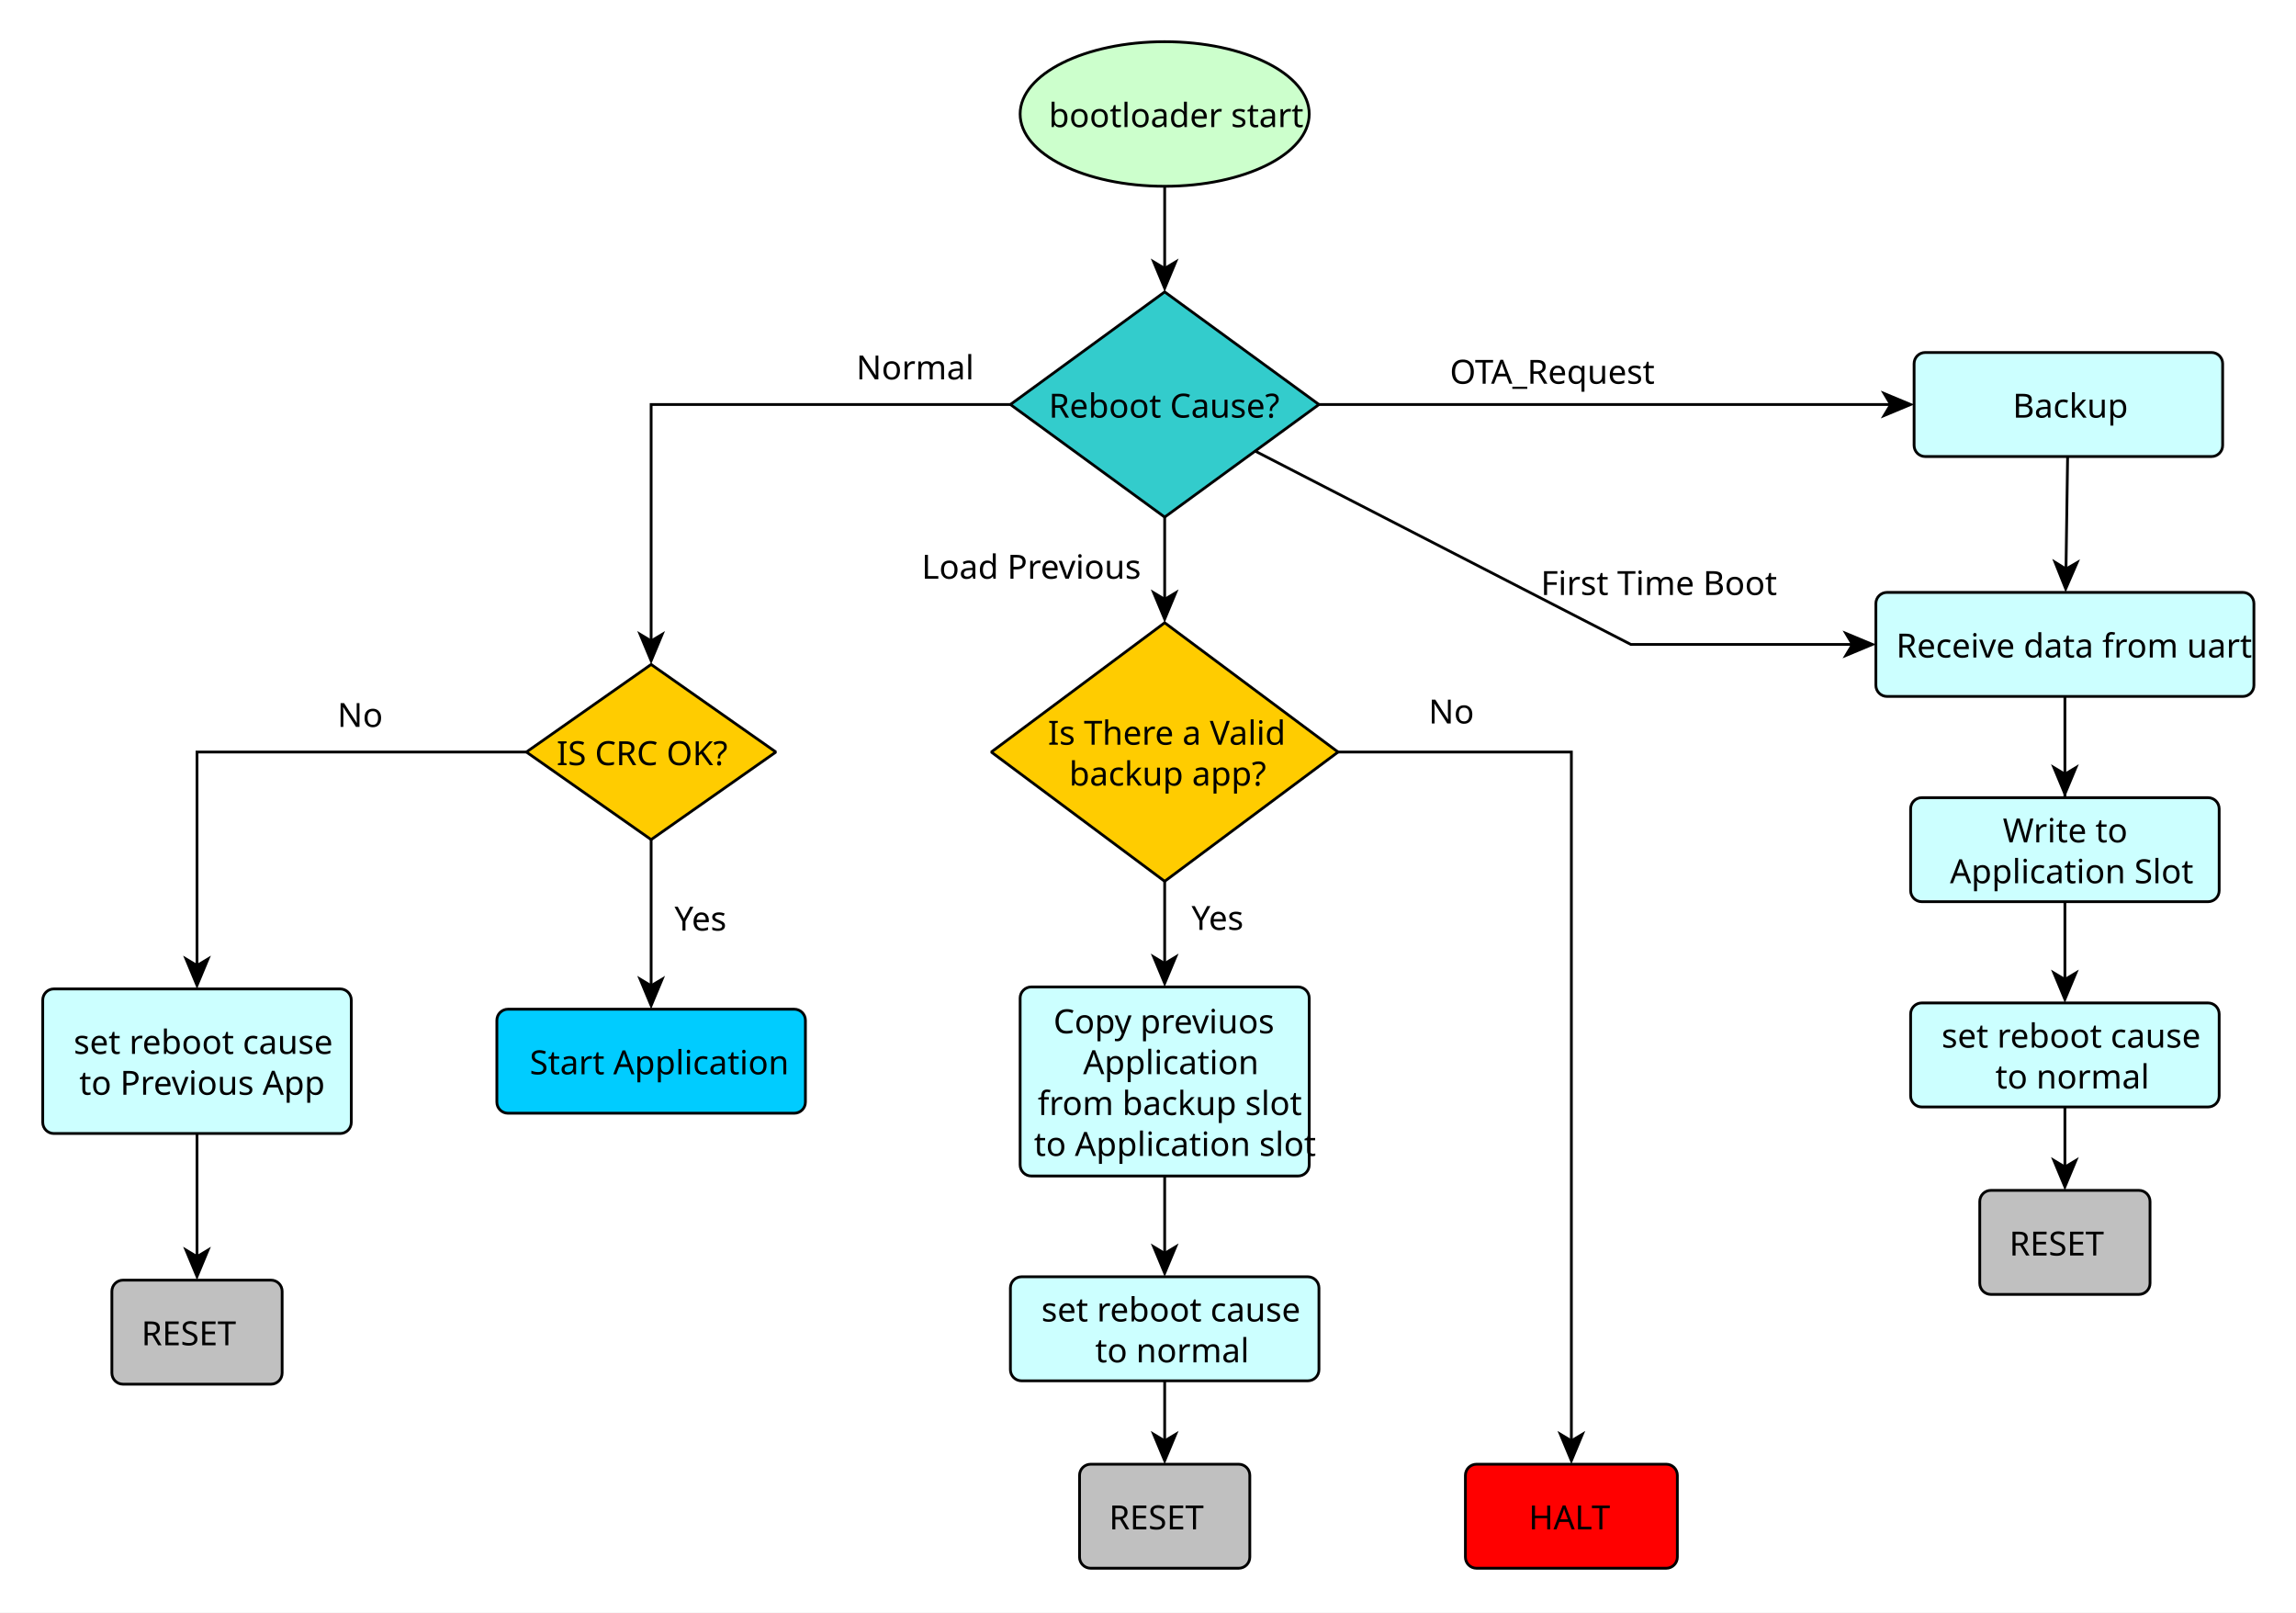
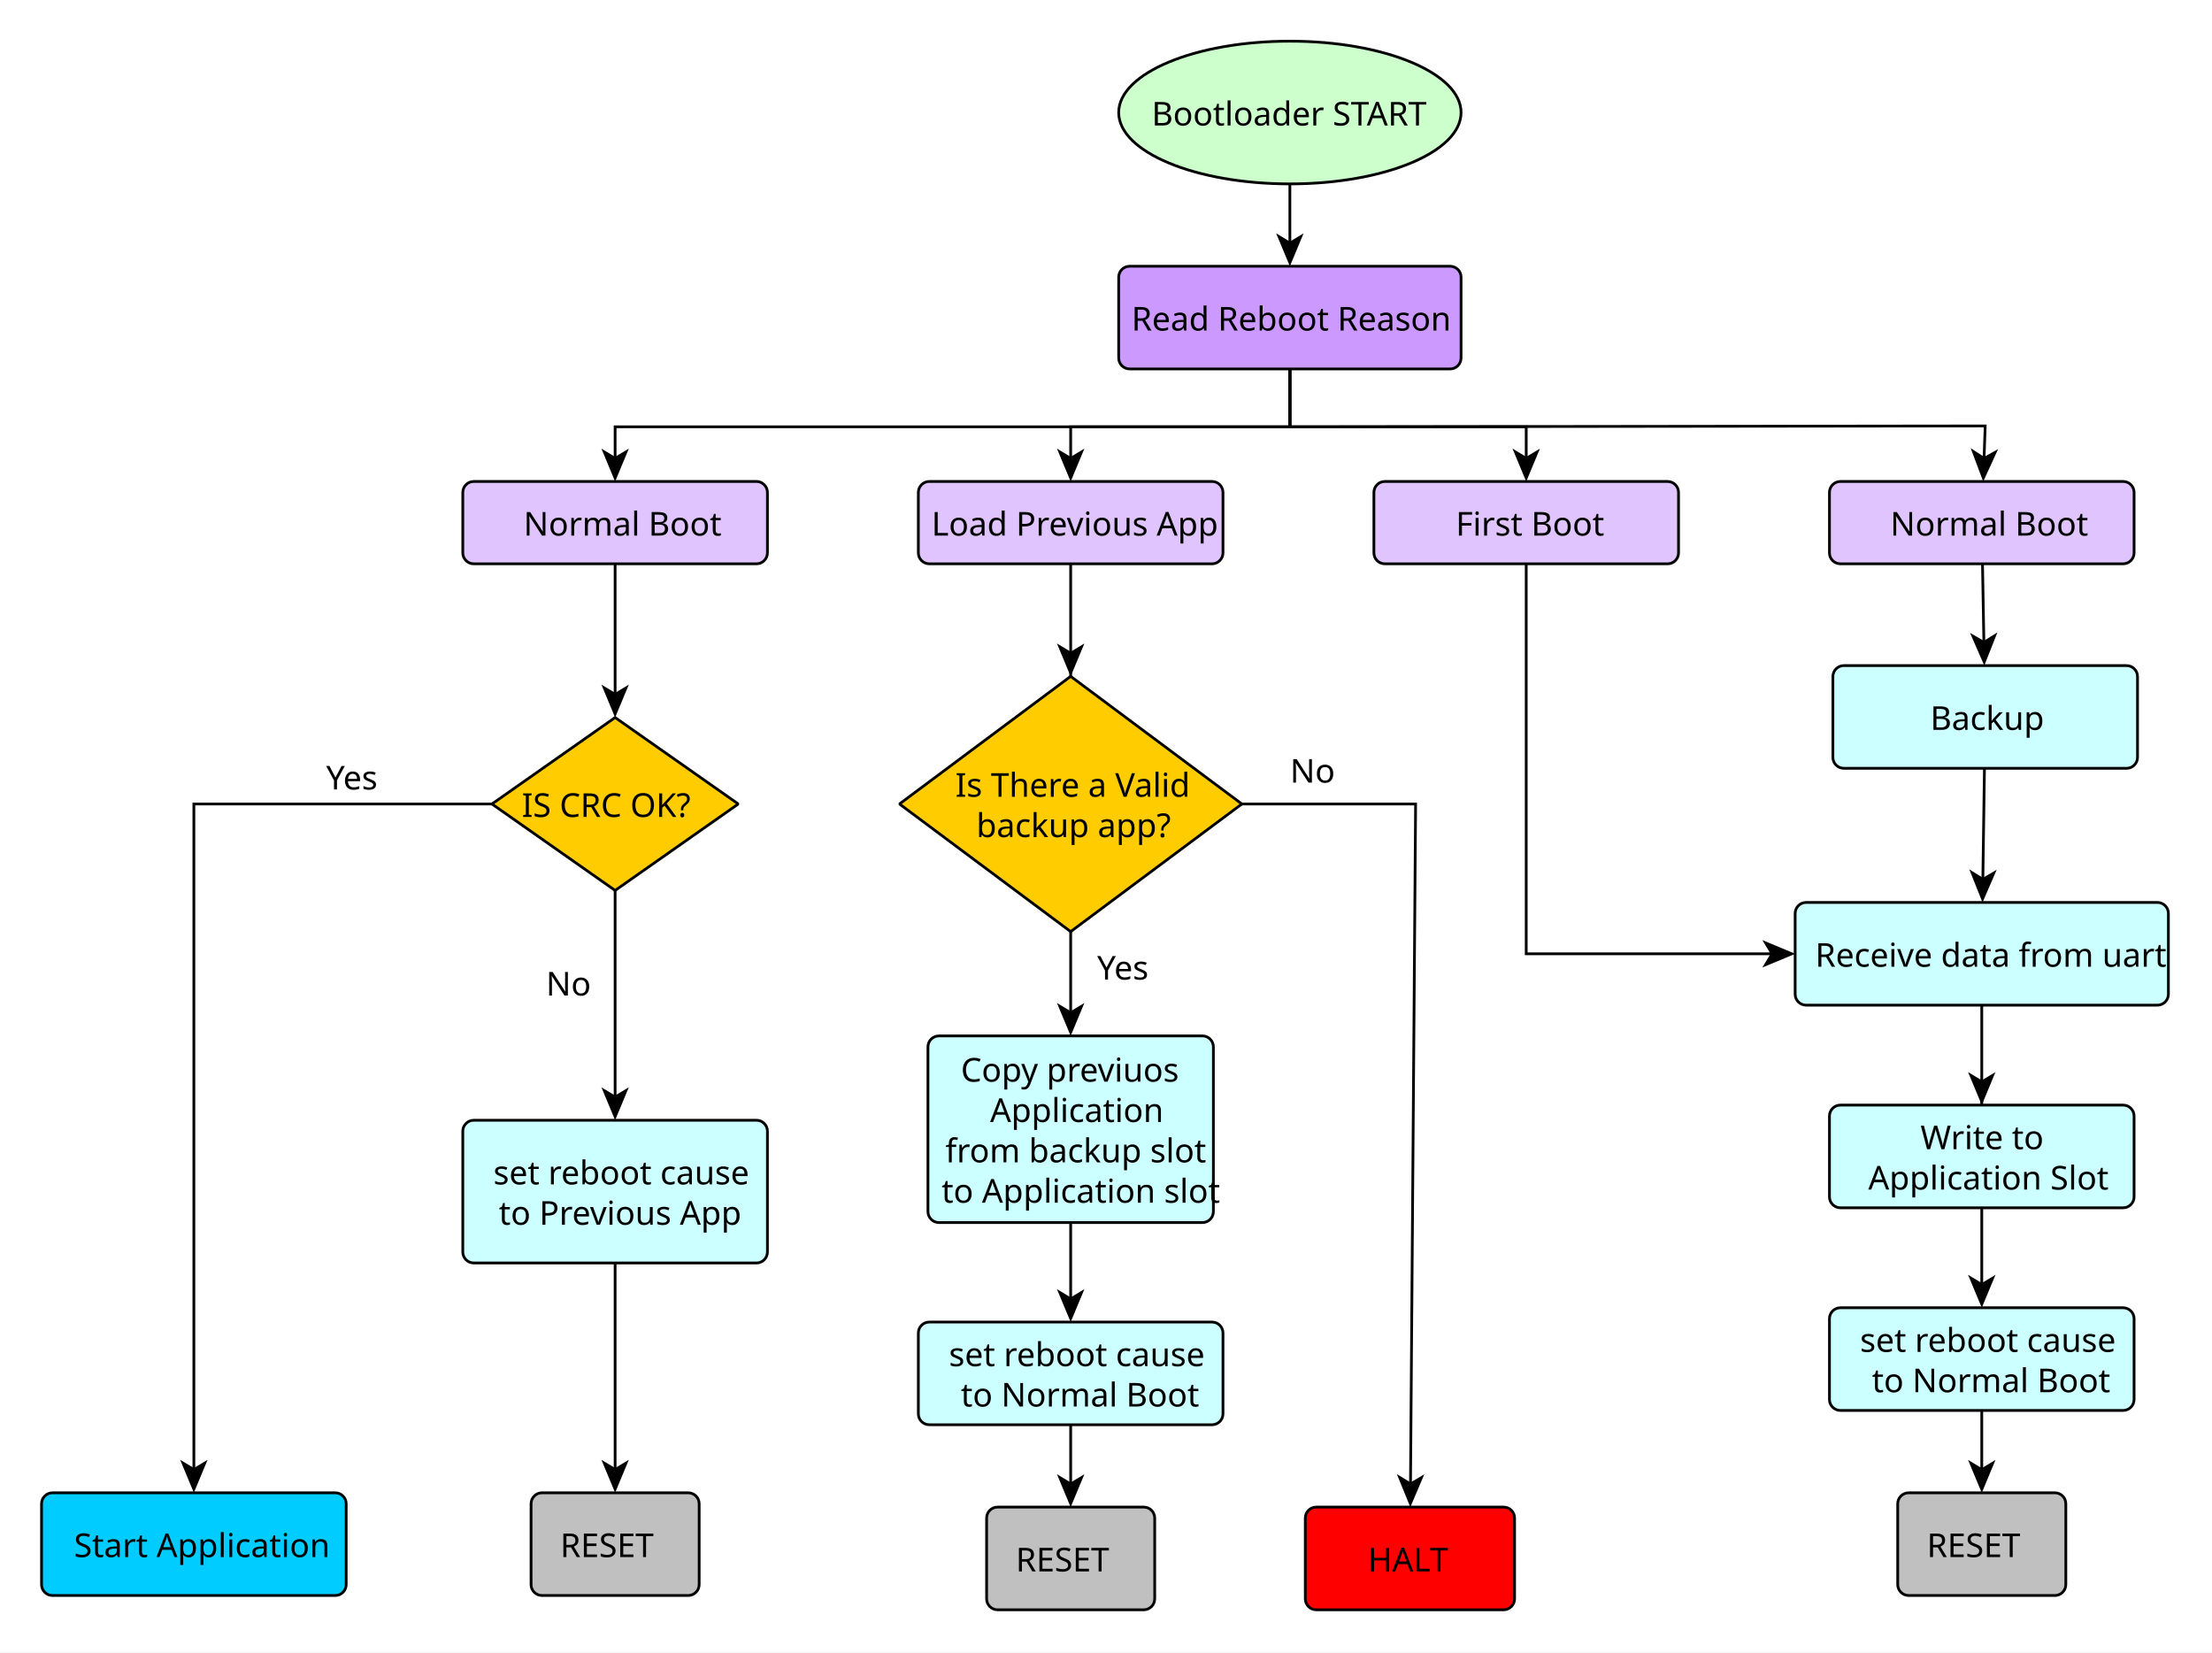
- <svg xmlns="http://www.w3.org/2000/svg" fill-opacity="1" color-rendering="auto" color-interpolation="auto" text-rendering="auto" stroke="black" stroke-linecap="square" width="826" stroke-miterlimit="10" shape-rendering="auto" stroke-opacity="1" fill="black" stroke-dasharray="none" font-weight="normal" stroke-width="1" height="580" font-family="'Dialog'" font-style="normal" stroke-linejoin="miter" font-size="12px" stroke-dashoffset="0" image-rendering="auto">
+ <svg xmlns="http://www.w3.org/2000/svg" fill-opacity="1" color-rendering="auto" color-interpolation="auto" text-rendering="auto" stroke="black" stroke-linecap="square" width="806" stroke-miterlimit="10" shape-rendering="auto" stroke-opacity="1" fill="black" stroke-dasharray="none" font-weight="normal" stroke-width="1" height="602" font-family="'Dialog'" font-style="normal" stroke-linejoin="miter" font-size="12px" stroke-dashoffset="0" image-rendering="auto">
  <defs id="genericDefs" />
  <g>
    <defs id="defs1">
      <clipPath clipPathUnits="userSpaceOnUse" id="clipPath1">
-         <path d="M0 0 L826 0 L826 580 L0 580 L0 0 Z" />
+         <path d="M0 0 L806 0 L806 602 L0 602 L0 0 Z" />
      </clipPath>
      <clipPath clipPathUnits="userSpaceOnUse" id="clipPath2">
-         <path d="M-231 64 L595 64 L595 644 L-231 644 L-231 64 Z" />
+         <path d="M-209 -13 L597 -13 L597 589 L-209 589 L-209 -13 Z" />
      </clipPath>
    </defs>
-     <g fill="white" text-rendering="geometricPrecision" shape-rendering="geometricPrecision" transform="translate(231,-64)" stroke="white">
-       <rect x="-231" width="826" height="580" y="64" clip-path="url(#clipPath2)" stroke="none" />
-     </g>
-     <g fill="rgb(204,255,204)" text-rendering="geometricPrecision" shape-rendering="geometricPrecision" transform="matrix(1,0,0,1,231,-64)" stroke="rgb(204,255,204)">
-       <ellipse rx="52" ry="26" clip-path="url(#clipPath2)" cx="188" cy="105" stroke="none" />
-     </g>
-     <g text-rendering="geometricPrecision" stroke-miterlimit="1.45" shape-rendering="geometricPrecision" transform="matrix(1,0,0,1,231,-64)" stroke-linecap="butt">
-       <ellipse rx="52" fill="none" ry="26" clip-path="url(#clipPath2)" cx="188" cy="105" />
-       <text x="146.308" xml:space="preserve" y="109.714" clip-path="url(#clipPath2)" font-family="sans-serif" stroke="none">bootloader start</text>
-     </g>
-     <g fill="rgb(51,204,204)" text-rendering="geometricPrecision" shape-rendering="geometricPrecision" transform="matrix(1,0,0,1,231,-64)" stroke="rgb(51,204,204)">
-       <path d="M132.5 209.5 L188 169 L243.5 209.5 L188 250 Z" fill-rule="evenodd" clip-path="url(#clipPath2)" stroke="none" />
-     </g>
-     <g text-rendering="geometricPrecision" stroke-miterlimit="1.45" shape-rendering="geometricPrecision" transform="matrix(1,0,0,1,231,-64)" stroke-linecap="butt">
-       <path fill="none" d="M132.5 209.5 L188 169 L243.5 209.5 L188 250 Z" fill-rule="evenodd" clip-path="url(#clipPath2)" />
-       <text x="146.305" xml:space="preserve" y="214.214" clip-path="url(#clipPath2)" font-family="sans-serif" stroke="none">Reboot Cause?</text>
-     </g>
-     <g fill="rgb(255,204,0)" text-rendering="geometricPrecision" shape-rendering="geometricPrecision" transform="matrix(1,0,0,1,231,-64)" stroke="rgb(255,204,0)">
-       <path d="M-41.625 334.5 L3.25 303 L48.125 334.5 L3.25 366 Z" fill-rule="evenodd" clip-path="url(#clipPath2)" stroke="none" />
-     </g>
-     <g text-rendering="geometricPrecision" stroke-miterlimit="1.45" shape-rendering="geometricPrecision" transform="matrix(1,0,0,1,231,-64)" stroke-linecap="butt">
-       <path fill="none" d="M-41.625 334.5 L3.25 303 L48.125 334.5 L3.25 366 Z" fill-rule="evenodd" clip-path="url(#clipPath2)" />
-       <text x="-30.758" xml:space="preserve" y="339.214" clip-path="url(#clipPath2)" font-family="sans-serif" stroke="none">IS CRC OK?</text>
-     </g>
-     <g fill="rgb(204,255,255)" text-rendering="geometricPrecision" shape-rendering="geometricPrecision" transform="matrix(1,0,0,1,231,-64)" stroke="rgb(204,255,255)">
-       <rect x="136" y="419" clip-path="url(#clipPath2)" width="104" rx="4" ry="4" height="68" stroke="none" />
-     </g>
-     <g text-rendering="geometricPrecision" stroke-miterlimit="1.45" shape-rendering="geometricPrecision" transform="matrix(1,0,0,1,231,-64)" stroke-linecap="butt">
-       <rect x="136" y="419" clip-path="url(#clipPath2)" fill="none" width="104" rx="4" ry="4" height="68" />
-       <text x="147.981" xml:space="preserve" y="435.662" clip-path="url(#clipPath2)" font-family="sans-serif" stroke="none">Copy previuos </text>
-       <text x="158.648" xml:space="preserve" y="450.363" clip-path="url(#clipPath2)" font-family="sans-serif" stroke="none">Application</text>
-       <text x="142.315" xml:space="preserve" y="465.065" clip-path="url(#clipPath2)" font-family="sans-serif" stroke="none">from backup slot </text>
-       <text x="140.973" xml:space="preserve" y="479.766" clip-path="url(#clipPath2)" font-family="sans-serif" stroke="none">to Application slot</text>
-     </g>
-     <g fill="rgb(204,255,255)" text-rendering="geometricPrecision" shape-rendering="geometricPrecision" transform="matrix(1,0,0,1,231,-64)" stroke="rgb(204,255,255)">
-       <rect x="132.5" y="523.25" clip-path="url(#clipPath2)" width="111" rx="4" ry="4" height="37.417" stroke="none" />
-     </g>
-     <g text-rendering="geometricPrecision" stroke-miterlimit="1.45" shape-rendering="geometricPrecision" transform="matrix(1,0,0,1,231,-64)" stroke-linecap="butt">
-       <rect x="132.5" y="523.25" clip-path="url(#clipPath2)" fill="none" width="111" rx="4" ry="4" height="37.417" />
-       <text x="143.639" xml:space="preserve" y="539.322" clip-path="url(#clipPath2)" font-family="sans-serif" stroke="none">set reboot cause</text>
-       <text x="162.989" xml:space="preserve" y="554.023" clip-path="url(#clipPath2)" font-family="sans-serif" stroke="none">to normal</text>
-     </g>
-     <g fill="rgb(255,204,0)" text-rendering="geometricPrecision" shape-rendering="geometricPrecision" transform="matrix(1,0,0,1,231,-64)" stroke="rgb(255,204,0)">
-       <path d="M125.625 334.5 L188 288 L250.375 334.5 L188 381 Z" fill-rule="evenodd" clip-path="url(#clipPath2)" stroke="none" />
-     </g>
-     <g text-rendering="geometricPrecision" stroke-miterlimit="1.45" shape-rendering="geometricPrecision" transform="matrix(1,0,0,1,231,-64)" stroke-linecap="butt">
-       <path fill="none" d="M125.625 334.5 L188 288 L250.375 334.5 L188 381 Z" fill-rule="evenodd" clip-path="url(#clipPath2)" />
-       <text x="145.98" xml:space="preserve" y="331.863" clip-path="url(#clipPath2)" font-family="sans-serif" stroke="none">Is There a Valid</text>
-       <text x="153.638" xml:space="preserve" y="346.565" clip-path="url(#clipPath2)" font-family="sans-serif" stroke="none">backup app?</text>
-     </g>
-     <g fill="red" text-rendering="geometricPrecision" shape-rendering="geometricPrecision" transform="matrix(1,0,0,1,231,-64)" stroke="red">
-       <rect x="296.188" y="590.667" clip-path="url(#clipPath2)" width="76.25" rx="4" ry="4" height="37.417" stroke="none" />
-     </g>
-     <g text-rendering="geometricPrecision" stroke-miterlimit="1.45" shape-rendering="geometricPrecision" transform="matrix(1,0,0,1,231,-64)" stroke-linecap="butt">
-       <rect x="296.188" y="590.667" clip-path="url(#clipPath2)" fill="none" width="76.25" rx="4" ry="4" height="37.417" />
-       <text x="318.976" xml:space="preserve" y="614.089" clip-path="url(#clipPath2)" font-family="sans-serif" stroke="none">HALT</text>
-     </g>
-     <g fill="rgb(0,204,255)" text-rendering="geometricPrecision" shape-rendering="geometricPrecision" transform="matrix(1,0,0,1,231,-64)" stroke="rgb(0,204,255)">
-       <rect x="-52.25" y="427" clip-path="url(#clipPath2)" width="111" rx="4" ry="4" height="37.417" stroke="none" />
-     </g>
-     <g text-rendering="geometricPrecision" stroke-miterlimit="1.45" shape-rendering="geometricPrecision" transform="matrix(1,0,0,1,231,-64)" stroke-linecap="butt">
-       <rect x="-52.25" y="427" clip-path="url(#clipPath2)" fill="none" width="111" rx="4" ry="4" height="37.417" />
-       <text x="-40.44" xml:space="preserve" y="450.422" clip-path="url(#clipPath2)" font-family="sans-serif" stroke="none">Start Application</text>
-     </g>
-     <g fill="rgb(204,255,255)" text-rendering="geometricPrecision" shape-rendering="geometricPrecision" transform="matrix(1,0,0,1,231,-64)" stroke="rgb(204,255,255)">
-       <rect x="-215.625" y="419.708" clip-path="url(#clipPath2)" width="111" rx="4" ry="4" height="52" stroke="none" />
-     </g>
-     <g text-rendering="geometricPrecision" stroke-miterlimit="1.45" shape-rendering="geometricPrecision" transform="matrix(1,0,0,1,231,-64)" stroke-linecap="butt">
-       <rect x="-215.625" y="419.708" clip-path="url(#clipPath2)" fill="none" width="111" rx="4" ry="4" height="52" />
-       <text x="-204.486" xml:space="preserve" y="443.072" clip-path="url(#clipPath2)" font-family="sans-serif" stroke="none">set reboot cause</text>
-       <text x="-202.482" xml:space="preserve" y="457.773" clip-path="url(#clipPath2)" font-family="sans-serif" stroke="none">to Previous App</text>
-     </g>
-     <g fill="silver" text-rendering="geometricPrecision" shape-rendering="geometricPrecision" transform="matrix(1,0,0,1,231,-64)" stroke="silver">
-       <rect x="-190.75" y="524.458" clip-path="url(#clipPath2)" width="61.25" rx="4" ry="4" height="37.417" stroke="none" />
-     </g>
-     <g text-rendering="geometricPrecision" stroke-miterlimit="1.45" shape-rendering="geometricPrecision" transform="matrix(1,0,0,1,231,-64)" stroke-linecap="butt">
-       <rect x="-190.75" y="524.458" clip-path="url(#clipPath2)" fill="none" width="61.25" rx="4" ry="4" height="37.417" />
-       <text x="-180.129" xml:space="preserve" y="547.881" clip-path="url(#clipPath2)" font-family="sans-serif" stroke="none">RESET</text>
-     </g>
-     <g fill="silver" text-rendering="geometricPrecision" shape-rendering="geometricPrecision" transform="matrix(1,0,0,1,231,-64)" stroke="silver">
-       <rect x="157.375" y="590.667" clip-path="url(#clipPath2)" width="61.25" rx="4" ry="4" height="37.417" stroke="none" />
-     </g>
-     <g text-rendering="geometricPrecision" stroke-miterlimit="1.45" shape-rendering="geometricPrecision" transform="matrix(1,0,0,1,231,-64)" stroke-linecap="butt">
-       <rect x="157.375" y="590.667" clip-path="url(#clipPath2)" fill="none" width="61.25" rx="4" ry="4" height="37.417" />
-       <text x="167.996" xml:space="preserve" y="614.089" clip-path="url(#clipPath2)" font-family="sans-serif" stroke="none">RESET</text>
-     </g>
-     <g fill="rgb(204,255,255)" text-rendering="geometricPrecision" shape-rendering="geometricPrecision" transform="matrix(1,0,0,1,231,-64)" stroke="rgb(204,255,255)">
-       <rect x="457.609" y="190.792" clip-path="url(#clipPath2)" width="111" rx="4" ry="4" height="37.417" stroke="none" />
-     </g>
-     <g text-rendering="geometricPrecision" stroke-miterlimit="1.45" shape-rendering="geometricPrecision" transform="matrix(1,0,0,1,231,-64)" stroke-linecap="butt">
-       <rect x="457.609" y="190.792" clip-path="url(#clipPath2)" fill="none" width="111" rx="4" ry="4" height="37.417" />
-       <text x="493.097" xml:space="preserve" y="214.214" clip-path="url(#clipPath2)" font-family="sans-serif" stroke="none">Backup</text>
-     </g>
-     <g fill="rgb(204,255,255)" text-rendering="geometricPrecision" shape-rendering="geometricPrecision" transform="matrix(1,0,0,1,231,-64)" stroke="rgb(204,255,255)">
-       <rect x="443.859" y="277.083" clip-path="url(#clipPath2)" width="136" rx="4" ry="4" height="37.417" stroke="none" />
-     </g>
-     <g text-rendering="geometricPrecision" stroke-miterlimit="1.45" shape-rendering="geometricPrecision" transform="matrix(1,0,0,1,231,-64)" stroke-linecap="butt">
-       <rect x="443.859" y="277.083" clip-path="url(#clipPath2)" fill="none" width="136" rx="4" ry="4" height="37.417" />
-       <text x="451.165" xml:space="preserve" y="300.505" clip-path="url(#clipPath2)" font-family="sans-serif" stroke="none">Receive data from uart</text>
-     </g>
-     <g fill="rgb(204,255,255)" text-rendering="geometricPrecision" shape-rendering="geometricPrecision" transform="matrix(1,0,0,1,231,-64)" stroke="rgb(204,255,255)">
-       <rect x="456.359" y="350.917" clip-path="url(#clipPath2)" width="111" rx="4" ry="4" height="37.417" stroke="none" />
-     </g>
-     <g text-rendering="geometricPrecision" stroke-miterlimit="1.45" shape-rendering="geometricPrecision" transform="matrix(1,0,0,1,231,-64)" stroke-linecap="butt">
-       <rect x="456.359" y="350.917" clip-path="url(#clipPath2)" fill="none" width="111" rx="4" ry="4" height="37.417" />
-       <text x="489.523" xml:space="preserve" y="366.988" clip-path="url(#clipPath2)" font-family="sans-serif" stroke="none">Write to </text>
-       <text x="470.501" xml:space="preserve" y="381.69" clip-path="url(#clipPath2)" font-family="sans-serif" stroke="none">Application Slot</text>
-     </g>
-     <g fill="rgb(204,255,255)" text-rendering="geometricPrecision" shape-rendering="geometricPrecision" transform="matrix(1,0,0,1,231,-64)" stroke="rgb(204,255,255)">
-       <rect x="456.359" y="424.75" clip-path="url(#clipPath2)" width="111" rx="4" ry="4" height="37.417" stroke="none" />
-     </g>
-     <g text-rendering="geometricPrecision" stroke-miterlimit="1.45" shape-rendering="geometricPrecision" transform="matrix(1,0,0,1,231,-64)" stroke-linecap="butt">
-       <rect x="456.359" y="424.75" clip-path="url(#clipPath2)" fill="none" width="111" rx="4" ry="4" height="37.417" />
-       <text x="467.498" xml:space="preserve" y="440.822" clip-path="url(#clipPath2)" font-family="sans-serif" stroke="none">set reboot cause</text>
-       <text x="486.849" xml:space="preserve" y="455.523" clip-path="url(#clipPath2)" font-family="sans-serif" stroke="none">to normal</text>
-     </g>
-     <g fill="silver" text-rendering="geometricPrecision" shape-rendering="geometricPrecision" transform="matrix(1,0,0,1,231,-64)" stroke="silver">
-       <rect x="481.234" y="492.167" clip-path="url(#clipPath2)" width="61.25" rx="4" ry="4" height="37.417" stroke="none" />
-     </g>
-     <g text-rendering="geometricPrecision" stroke-miterlimit="1.45" shape-rendering="geometricPrecision" transform="matrix(1,0,0,1,231,-64)" stroke-linecap="butt">
-       <rect x="481.234" y="492.167" clip-path="url(#clipPath2)" fill="none" width="61.25" rx="4" ry="4" height="37.417" />
-       <text x="491.856" xml:space="preserve" y="515.589" clip-path="url(#clipPath2)" font-family="sans-serif" stroke="none">RESET</text>
-       <path fill="none" d="M188 131 L188 160.985" clip-path="url(#clipPath2)" />
-       <path d="M188 168.985 L193 156.985 L188 159.985 L183 156.985 Z" clip-path="url(#clipPath2)" stroke="none" />
-       <path fill="none" d="M132.468 209.5 L86 209.5 L3.25 209.5 L3.25 294.965" clip-path="url(#clipPath2)" />
-       <path d="M3.25 302.965 L8.25 290.965 L3.25 293.965 L-1.75 290.965 Z" clip-path="url(#clipPath2)" stroke="none" />
-       <text x="77.039" xml:space="preserve" y="200.464" clip-path="url(#clipPath2)" font-family="sans-serif" stroke="none">Normal</text>
-       <path fill="none" d="M188 487.011 L188 515.258" clip-path="url(#clipPath2)" />
-       <path d="M188 523.258 L193 511.258 L188 514.258 L183 511.258 Z" clip-path="url(#clipPath2)" stroke="none" />
-       <path fill="none" d="M188 249.997 L188 279.998" clip-path="url(#clipPath2)" />
-       <path d="M188 287.998 L193 275.998 L188 278.998 L183 275.998 Z" clip-path="url(#clipPath2)" stroke="none" />
-       <text x="100.579" xml:space="preserve" y="272.151" clip-path="url(#clipPath2)" font-family="sans-serif" stroke="none">Load Previous</text>
-       <path fill="none" d="M188 380.992 L188 411" clip-path="url(#clipPath2)" />
-       <path d="M188 419 L193 407 L188 410 L183 407 Z" clip-path="url(#clipPath2)" stroke="none" />
-       <text x="197.661" xml:space="preserve" y="398.464" clip-path="url(#clipPath2)" font-family="sans-serif" stroke="none">Yes</text>
-       <path fill="none" d="M250.383 334.5 L313.688 334.5 L334.312 334.5 L334.312 582.685" clip-path="url(#clipPath2)" />
-       <path d="M334.312 590.685 L339.312 578.685 L334.312 581.685 L329.312 578.685 Z" clip-path="url(#clipPath2)" stroke="none" />
-       <text x="282.946" xml:space="preserve" y="324.214" clip-path="url(#clipPath2)" font-family="sans-serif" stroke="none">No</text>
-       <path fill="none" d="M3.25 366.022 L3.25 418.993" clip-path="url(#clipPath2)" />
-       <path d="M3.25 426.993 L8.25 414.993 L3.25 417.993 L-1.75 414.993 Z" clip-path="url(#clipPath2)" stroke="none" />
-       <text x="11.661" xml:space="preserve" y="398.714" clip-path="url(#clipPath2)" font-family="sans-serif" stroke="none">Yes</text>
-       <path fill="none" d="M-41.622 334.5 L-160.125 334.5 L-160.125 334.5 L-160.125 411.725" clip-path="url(#clipPath2)" />
-       <path d="M-160.125 419.725 L-155.125 407.725 L-160.125 410.725 L-165.125 407.725 Z" clip-path="url(#clipPath2)" stroke="none" />
-       <text x="-109.63" xml:space="preserve" y="325.464" clip-path="url(#clipPath2)" font-family="sans-serif" stroke="none">No</text>
-       <path fill="none" d="M-160.125 471.738 L-160.125 516.438" clip-path="url(#clipPath2)" />
-       <path d="M-160.125 524.438 L-155.125 512.438 L-160.125 515.438 L-165.125 512.438 Z" clip-path="url(#clipPath2)" stroke="none" />
-       <path fill="none" d="M188 560.689 L188 582.69" clip-path="url(#clipPath2)" />
-       <path d="M188 590.69 L193 578.69 L188 581.69 L183 578.69 Z" clip-path="url(#clipPath2)" stroke="none" />
-       <path fill="none" d="M243.474 209.5 L334.312 209.5 L334.312 209.5 L449.628 209.5" clip-path="url(#clipPath2)" />
-       <path d="M457.628 209.5 L445.628 204.5 L448.628 209.5 L445.628 214.5 Z" clip-path="url(#clipPath2)" stroke="none" />
-       <text x="290.584" xml:space="preserve" y="202.026" clip-path="url(#clipPath2)" font-family="sans-serif" stroke="none">OTA_Request</text>
-       <path fill="none" d="M220.547 226.249 L355.688 295.792 L435.877 295.792" clip-path="url(#clipPath2)" />
-       <path d="M443.877 295.792 L431.877 290.792 L434.877 295.792 L431.877 300.792 Z" clip-path="url(#clipPath2)" stroke="none" />
-       <text x="323.319" xml:space="preserve" y="278.002" clip-path="url(#clipPath2)" font-family="sans-serif" stroke="none">First Time Boot</text>
-       <path fill="none" d="M512.838 228.25 L512.246 269.093" clip-path="url(#clipPath2)" />
-       <path d="M512.13 277.092 L517.303 265.166 L512.261 268.093 L507.305 265.021 Z" clip-path="url(#clipPath2)" stroke="none" />
-       <path fill="none" d="M511.859 314.524 L511.859 347.565 L511.859 350.883" clip-path="url(#clipPath2)" />
-       <path d="M511.859 350.883 L516.859 338.883 L511.859 341.883 L506.859 338.883 Z" clip-path="url(#clipPath2)" stroke="none" />
-       <path fill="none" d="M511.859 388.336 L511.859 416.752" clip-path="url(#clipPath2)" />
-       <path d="M511.859 424.752 L516.859 412.752 L511.859 415.752 L506.859 412.752 Z" clip-path="url(#clipPath2)" stroke="none" />
-       <path fill="none" d="M511.859 462.189 L511.859 484.19" clip-path="url(#clipPath2)" />
-       <path d="M511.859 492.19 L516.859 480.19 L511.859 483.19 L506.859 480.19 Z" clip-path="url(#clipPath2)" stroke="none" />
+     <g fill="white" text-rendering="geometricPrecision" shape-rendering="geometricPrecision" transform="translate(209,13)" stroke="white">
+       <rect x="-209" width="806" height="602" y="-13" clip-path="url(#clipPath2)" stroke="none" />
+     </g>
+     <g fill="rgb(204,255,204)" text-rendering="geometricPrecision" shape-rendering="geometricPrecision" transform="matrix(1,0,0,1,209,13)" stroke="rgb(204,255,204)">
+       <ellipse rx="62.375" ry="26" clip-path="url(#clipPath2)" cx="261" cy="28" stroke="none" />
+     </g>
+     <g text-rendering="geometricPrecision" stroke-miterlimit="1.45" shape-rendering="geometricPrecision" transform="matrix(1,0,0,1,209,13)" stroke-linecap="butt">
+       <ellipse rx="62.375" fill="none" ry="26" clip-path="url(#clipPath2)" cx="261" cy="28" />
+       <text x="210.644" xml:space="preserve" y="32.714" clip-path="url(#clipPath2)" font-family="sans-serif" stroke="none">Bootloader START</text>
+     </g>
+     <g fill="rgb(255,204,0)" text-rendering="geometricPrecision" shape-rendering="geometricPrecision" transform="matrix(1,0,0,1,209,13)" stroke="rgb(255,204,0)">
+       <path d="M-29.742 279.917 L15.133 248.417 L60.008 279.917 L15.133 311.417 Z" fill-rule="evenodd" clip-path="url(#clipPath2)" stroke="none" />
+     </g>
+     <g text-rendering="geometricPrecision" stroke-miterlimit="1.45" shape-rendering="geometricPrecision" transform="matrix(1,0,0,1,209,13)" stroke-linecap="butt">
+       <path fill="none" d="M-29.742 279.917 L15.133 248.417 L60.008 279.917 L15.133 311.417 Z" fill-rule="evenodd" clip-path="url(#clipPath2)" />
+       <text x="-18.875" xml:space="preserve" y="284.63" clip-path="url(#clipPath2)" font-family="sans-serif" stroke="none">IS CRC OK?</text>
+     </g>
+     <g fill="rgb(204,255,255)" text-rendering="geometricPrecision" shape-rendering="geometricPrecision" transform="matrix(1,0,0,1,209,13)" stroke="rgb(204,255,255)">
+       <rect x="129.125" y="364.417" clip-path="url(#clipPath2)" width="104" rx="4" ry="4" height="68" stroke="none" />
+     </g>
+     <g text-rendering="geometricPrecision" stroke-miterlimit="1.45" shape-rendering="geometricPrecision" transform="matrix(1,0,0,1,209,13)" stroke-linecap="butt">
+       <rect x="129.125" y="364.417" clip-path="url(#clipPath2)" fill="none" width="104" rx="4" ry="4" height="68" />
+       <text x="141.106" xml:space="preserve" y="381.079" clip-path="url(#clipPath2)" font-family="sans-serif" stroke="none">Copy previuos </text>
+       <text x="151.773" xml:space="preserve" y="395.78" clip-path="url(#clipPath2)" font-family="sans-serif" stroke="none">Application</text>
+       <text x="135.44" xml:space="preserve" y="410.481" clip-path="url(#clipPath2)" font-family="sans-serif" stroke="none">from backup slot </text>
+       <text x="134.098" xml:space="preserve" y="425.182" clip-path="url(#clipPath2)" font-family="sans-serif" stroke="none">to Application slot</text>
+     </g>
+     <g fill="rgb(204,255,255)" text-rendering="geometricPrecision" shape-rendering="geometricPrecision" transform="matrix(1,0,0,1,209,13)" stroke="rgb(204,255,255)">
+       <rect x="125.625" y="468.667" clip-path="url(#clipPath2)" width="111" rx="4" ry="4" height="37.417" stroke="none" />
+     </g>
+     <g text-rendering="geometricPrecision" stroke-miterlimit="1.45" shape-rendering="geometricPrecision" transform="matrix(1,0,0,1,209,13)" stroke-linecap="butt">
+       <rect x="125.625" y="468.667" clip-path="url(#clipPath2)" fill="none" width="111" rx="4" ry="4" height="37.417" />
+       <text x="136.764" xml:space="preserve" y="484.738" clip-path="url(#clipPath2)" font-family="sans-serif" stroke="none">set reboot cause</text>
+       <text x="141.108" xml:space="preserve" y="499.44" clip-path="url(#clipPath2)" font-family="sans-serif" stroke="none">to Normal Boot</text>
+     </g>
+     <g fill="rgb(255,204,0)" text-rendering="geometricPrecision" shape-rendering="geometricPrecision" transform="matrix(1,0,0,1,209,13)" stroke="rgb(255,204,0)">
+       <path d="M118.75 279.917 L181.125 233.417 L243.5 279.917 L181.125 326.417 Z" fill-rule="evenodd" clip-path="url(#clipPath2)" stroke="none" />
+     </g>
+     <g text-rendering="geometricPrecision" stroke-miterlimit="1.45" shape-rendering="geometricPrecision" transform="matrix(1,0,0,1,209,13)" stroke-linecap="butt">
+       <path fill="none" d="M118.75 279.917 L181.125 233.417 L243.5 279.917 L181.125 326.417 Z" fill-rule="evenodd" clip-path="url(#clipPath2)" />
+       <text x="139.105" xml:space="preserve" y="277.28" clip-path="url(#clipPath2)" font-family="sans-serif" stroke="none">Is There a Valid</text>
+       <text x="146.763" xml:space="preserve" y="291.981" clip-path="url(#clipPath2)" font-family="sans-serif" stroke="none">backup app?</text>
+     </g>
+     <g fill="red" text-rendering="geometricPrecision" shape-rendering="geometricPrecision" transform="matrix(1,0,0,1,209,13)" stroke="red">
+       <rect x="266.625" y="536.083" clip-path="url(#clipPath2)" width="76.25" rx="4" ry="4" height="37.417" stroke="none" />
+     </g>
+     <g text-rendering="geometricPrecision" stroke-miterlimit="1.45" shape-rendering="geometricPrecision" transform="matrix(1,0,0,1,209,13)" stroke-linecap="butt">
+       <rect x="266.625" y="536.083" clip-path="url(#clipPath2)" fill="none" width="76.25" rx="4" ry="4" height="37.417" />
+       <text x="289.413" xml:space="preserve" y="559.506" clip-path="url(#clipPath2)" font-family="sans-serif" stroke="none">HALT</text>
+     </g>
+     <g fill="rgb(0,204,255)" text-rendering="geometricPrecision" shape-rendering="geometricPrecision" transform="matrix(1,0,0,1,209,13)" stroke="rgb(0,204,255)">
+       <rect x="-193.859" y="530.875" clip-path="url(#clipPath2)" width="111" rx="4" ry="4" height="37.417" stroke="none" />
+     </g>
+     <g text-rendering="geometricPrecision" stroke-miterlimit="1.45" shape-rendering="geometricPrecision" transform="matrix(1,0,0,1,209,13)" stroke-linecap="butt">
+       <rect x="-193.859" y="530.875" clip-path="url(#clipPath2)" fill="none" width="111" rx="4" ry="4" height="37.417" />
+       <text x="-182.05" xml:space="preserve" y="554.297" clip-path="url(#clipPath2)" font-family="sans-serif" stroke="none">Start Application</text>
+     </g>
+     <g fill="rgb(204,255,255)" text-rendering="geometricPrecision" shape-rendering="geometricPrecision" transform="matrix(1,0,0,1,209,13)" stroke="rgb(204,255,255)">
+       <rect x="-40.367" y="395.146" clip-path="url(#clipPath2)" width="111" rx="4" ry="4" height="52" stroke="none" />
+     </g>
+     <g text-rendering="geometricPrecision" stroke-miterlimit="1.45" shape-rendering="geometricPrecision" transform="matrix(1,0,0,1,209,13)" stroke-linecap="butt">
+       <rect x="-40.367" y="395.146" clip-path="url(#clipPath2)" fill="none" width="111" rx="4" ry="4" height="52" />
+       <text x="-29.229" xml:space="preserve" y="418.509" clip-path="url(#clipPath2)" font-family="sans-serif" stroke="none">set reboot cause</text>
+       <text x="-27.225" xml:space="preserve" y="433.21" clip-path="url(#clipPath2)" font-family="sans-serif" stroke="none">to Previous App</text>
+     </g>
+     <g fill="silver" text-rendering="geometricPrecision" shape-rendering="geometricPrecision" transform="matrix(1,0,0,1,209,13)" stroke="silver">
+       <rect x="-15.492" y="530.875" clip-path="url(#clipPath2)" width="61.25" rx="4" ry="4" height="37.417" stroke="none" />
+     </g>
+     <g text-rendering="geometricPrecision" stroke-miterlimit="1.45" shape-rendering="geometricPrecision" transform="matrix(1,0,0,1,209,13)" stroke-linecap="butt">
+       <rect x="-15.492" y="530.875" clip-path="url(#clipPath2)" fill="none" width="61.25" rx="4" ry="4" height="37.417" />
+       <text x="-4.871" xml:space="preserve" y="554.297" clip-path="url(#clipPath2)" font-family="sans-serif" stroke="none">RESET</text>
+     </g>
+     <g fill="silver" text-rendering="geometricPrecision" shape-rendering="geometricPrecision" transform="matrix(1,0,0,1,209,13)" stroke="silver">
+       <rect x="150.5" y="536.083" clip-path="url(#clipPath2)" width="61.25" rx="4" ry="4" height="37.417" stroke="none" />
+     </g>
+     <g text-rendering="geometricPrecision" stroke-miterlimit="1.45" shape-rendering="geometricPrecision" transform="matrix(1,0,0,1,209,13)" stroke-linecap="butt">
+       <rect x="150.5" y="536.083" clip-path="url(#clipPath2)" fill="none" width="61.25" rx="4" ry="4" height="37.417" />
+       <text x="161.121" xml:space="preserve" y="559.506" clip-path="url(#clipPath2)" font-family="sans-serif" stroke="none">RESET</text>
+     </g>
+     <g fill="rgb(204,255,255)" text-rendering="geometricPrecision" shape-rendering="geometricPrecision" transform="matrix(1,0,0,1,209,13)" stroke="rgb(204,255,255)">
+       <rect x="458.859" y="229.5" clip-path="url(#clipPath2)" width="111" rx="4" ry="4" height="37.417" stroke="none" />
+     </g>
+     <g text-rendering="geometricPrecision" stroke-miterlimit="1.45" shape-rendering="geometricPrecision" transform="matrix(1,0,0,1,209,13)" stroke-linecap="butt">
+       <rect x="458.859" y="229.5" clip-path="url(#clipPath2)" fill="none" width="111" rx="4" ry="4" height="37.417" />
+       <text x="494.347" xml:space="preserve" y="252.922" clip-path="url(#clipPath2)" font-family="sans-serif" stroke="none">Backup</text>
+     </g>
+     <g fill="rgb(204,255,255)" text-rendering="geometricPrecision" shape-rendering="geometricPrecision" transform="matrix(1,0,0,1,209,13)" stroke="rgb(204,255,255)">
+       <rect x="445.109" y="315.792" clip-path="url(#clipPath2)" width="136" rx="4" ry="4" height="37.417" stroke="none" />
+     </g>
+     <g text-rendering="geometricPrecision" stroke-miterlimit="1.45" shape-rendering="geometricPrecision" transform="matrix(1,0,0,1,209,13)" stroke-linecap="butt">
+       <rect x="445.109" y="315.792" clip-path="url(#clipPath2)" fill="none" width="136" rx="4" ry="4" height="37.417" />
+       <text x="452.415" xml:space="preserve" y="339.214" clip-path="url(#clipPath2)" font-family="sans-serif" stroke="none">Receive data from uart</text>
+     </g>
+     <g fill="rgb(204,255,255)" text-rendering="geometricPrecision" shape-rendering="geometricPrecision" transform="matrix(1,0,0,1,209,13)" stroke="rgb(204,255,255)">
+       <rect x="457.609" y="389.625" clip-path="url(#clipPath2)" width="111" rx="4" ry="4" height="37.417" stroke="none" />
+     </g>
+     <g text-rendering="geometricPrecision" stroke-miterlimit="1.45" shape-rendering="geometricPrecision" transform="matrix(1,0,0,1,209,13)" stroke-linecap="butt">
+       <rect x="457.609" y="389.625" clip-path="url(#clipPath2)" fill="none" width="111" rx="4" ry="4" height="37.417" />
+       <text x="490.773" xml:space="preserve" y="405.697" clip-path="url(#clipPath2)" font-family="sans-serif" stroke="none">Write to </text>
+       <text x="471.751" xml:space="preserve" y="420.398" clip-path="url(#clipPath2)" font-family="sans-serif" stroke="none">Application Slot</text>
+     </g>
+     <g fill="rgb(204,255,255)" text-rendering="geometricPrecision" shape-rendering="geometricPrecision" transform="matrix(1,0,0,1,209,13)" stroke="rgb(204,255,255)">
+       <rect x="457.609" y="463.458" clip-path="url(#clipPath2)" width="111" rx="4" ry="4" height="37.417" stroke="none" />
+     </g>
+     <g text-rendering="geometricPrecision" stroke-miterlimit="1.45" shape-rendering="geometricPrecision" transform="matrix(1,0,0,1,209,13)" stroke-linecap="butt">
+       <rect x="457.609" y="463.458" clip-path="url(#clipPath2)" fill="none" width="111" rx="4" ry="4" height="37.417" />
+       <text x="468.748" xml:space="preserve" y="479.53" clip-path="url(#clipPath2)" font-family="sans-serif" stroke="none">set reboot cause</text>
+       <text x="473.093" xml:space="preserve" y="494.231" clip-path="url(#clipPath2)" font-family="sans-serif" stroke="none">to Normal Boot</text>
+     </g>
+     <g fill="silver" text-rendering="geometricPrecision" shape-rendering="geometricPrecision" transform="matrix(1,0,0,1,209,13)" stroke="silver">
+       <rect x="482.484" y="530.875" clip-path="url(#clipPath2)" width="61.25" rx="4" ry="4" height="37.417" stroke="none" />
+     </g>
+     <g text-rendering="geometricPrecision" stroke-miterlimit="1.45" shape-rendering="geometricPrecision" transform="matrix(1,0,0,1,209,13)" stroke-linecap="butt">
+       <rect x="482.484" y="530.875" clip-path="url(#clipPath2)" fill="none" width="61.25" rx="4" ry="4" height="37.417" />
+       <text x="493.106" xml:space="preserve" y="554.297" clip-path="url(#clipPath2)" font-family="sans-serif" stroke="none">RESET</text>
+     </g>
+     <g fill="rgb(204,153,255)" text-rendering="geometricPrecision" shape-rendering="geometricPrecision" transform="matrix(1,0,0,1,209,13)" stroke="rgb(204,153,255)">
+       <rect x="198.625" y="84" clip-path="url(#clipPath2)" width="124.75" rx="4" ry="4" height="37.417" stroke="none" />
+     </g>
+     <g text-rendering="geometricPrecision" stroke-miterlimit="1.45" shape-rendering="geometricPrecision" transform="matrix(1,0,0,1,209,13)" stroke-linecap="butt">
+       <rect x="198.625" y="84" clip-path="url(#clipPath2)" fill="none" width="124.75" rx="4" ry="4" height="37.417" />
+       <text x="203.294" xml:space="preserve" y="107.422" clip-path="url(#clipPath2)" font-family="sans-serif" stroke="none">Read Reboot Reason</text>
+     </g>
+     <g fill="rgb(224,196,253)" text-rendering="geometricPrecision" shape-rendering="geometricPrecision" transform="matrix(1,0,0,1,209,13)" stroke="rgb(224,196,253)">
+       <rect x="-40.367" y="162.417" clip-path="url(#clipPath2)" width="111" rx="4" ry="4" height="30" stroke="none" />
+     </g>
+     <g text-rendering="geometricPrecision" stroke-miterlimit="1.45" shape-rendering="geometricPrecision" transform="matrix(1,0,0,1,209,13)" stroke-linecap="butt">
+       <rect x="-40.367" y="162.417" clip-path="url(#clipPath2)" fill="none" width="111" rx="4" ry="4" height="30" />
+       <text x="-18.213" xml:space="preserve" y="182.131" clip-path="url(#clipPath2)" font-family="sans-serif" stroke="none">Normal Boot</text>
+     </g>
+     <g fill="rgb(224,196,253)" text-rendering="geometricPrecision" shape-rendering="geometricPrecision" transform="matrix(1,0,0,1,209,13)" stroke="rgb(224,196,253)">
+       <rect x="125.625" y="162.417" clip-path="url(#clipPath2)" width="111" rx="4" ry="4" height="30" stroke="none" />
+     </g>
+     <g text-rendering="geometricPrecision" stroke-miterlimit="1.45" shape-rendering="geometricPrecision" transform="matrix(1,0,0,1,209,13)" stroke-linecap="butt">
+       <rect x="125.625" y="162.417" clip-path="url(#clipPath2)" fill="none" width="111" rx="4" ry="4" height="30" />
+       <text x="130.424" xml:space="preserve" y="182.131" clip-path="url(#clipPath2)" font-family="sans-serif" stroke="none">Load Previous App</text>
+     </g>
+     <g fill="rgb(224,196,253)" text-rendering="geometricPrecision" shape-rendering="geometricPrecision" transform="matrix(1,0,0,1,209,13)" stroke="rgb(224,196,253)">
+       <rect x="291.617" y="162.417" clip-path="url(#clipPath2)" width="111" rx="4" ry="4" height="30" stroke="none" />
+     </g>
+     <g text-rendering="geometricPrecision" stroke-miterlimit="1.45" shape-rendering="geometricPrecision" transform="matrix(1,0,0,1,209,13)" stroke-linecap="butt">
+       <rect x="291.617" y="162.417" clip-path="url(#clipPath2)" fill="none" width="111" rx="4" ry="4" height="30" />
+       <text x="321.444" xml:space="preserve" y="182.131" clip-path="url(#clipPath2)" font-family="sans-serif" stroke="none">First Boot</text>
+     </g>
+     <g fill="rgb(224,196,253)" text-rendering="geometricPrecision" shape-rendering="geometricPrecision" transform="matrix(1,0,0,1,209,13)" stroke="rgb(224,196,253)">
+       <rect x="457.609" y="162.417" clip-path="url(#clipPath2)" width="111" rx="4" ry="4" height="30" stroke="none" />
+     </g>
+     <g text-rendering="geometricPrecision" stroke-miterlimit="1.45" shape-rendering="geometricPrecision" transform="matrix(1,0,0,1,209,13)" stroke-linecap="butt">
+       <rect x="457.609" y="162.417" clip-path="url(#clipPath2)" fill="none" width="111" rx="4" ry="4" height="30" />
+       <text x="479.764" xml:space="preserve" y="182.131" clip-path="url(#clipPath2)" font-family="sans-serif" stroke="none">Normal Boot</text>
+       <path fill="none" d="M181.125 432.428 L181.125 460.675" clip-path="url(#clipPath2)" />
+       <path d="M181.125 468.675 L186.125 456.675 L181.125 459.675 L176.125 456.675 Z" clip-path="url(#clipPath2)" stroke="none" />
+       <path fill="none" d="M181.125 326.408 L181.125 356.417" clip-path="url(#clipPath2)" />
+       <path d="M181.125 364.417 L186.125 352.417 L181.125 355.417 L176.125 352.417 Z" clip-path="url(#clipPath2)" stroke="none" />
+       <text x="190.786" xml:space="preserve" y="343.88" clip-path="url(#clipPath2)" font-family="sans-serif" stroke="none">Yes</text>
+       <path fill="none" d="M243.508 279.917 L306.812 279.917 L306.812 279.917 L304.95 528.102" clip-path="url(#clipPath2)" />
+       <path d="M304.89 536.102 L309.98 524.14 L304.958 527.102 L299.98 524.065 Z" clip-path="url(#clipPath2)" stroke="none" />
+       <text x="261.071" xml:space="preserve" y="272.13" clip-path="url(#clipPath2)" font-family="sans-serif" stroke="none">No</text>
+       <path fill="none" d="M-29.76 279.917 L-95.042 279.917 L-138.359 279.917 L-138.359 522.853" clip-path="url(#clipPath2)" />
+       <path d="M-138.359 530.853 L-133.359 518.853 L-138.359 521.853 L-143.359 518.853 Z" clip-path="url(#clipPath2)" stroke="none" />
+       <text x="-90.15" xml:space="preserve" y="274.63" clip-path="url(#clipPath2)" font-family="sans-serif" stroke="none">Yes</text>
+       <path fill="none" d="M15.133 311.393 L15.133 334.5 L15.133 387.127" clip-path="url(#clipPath2)" />
+       <path d="M15.133 395.127 L20.133 383.127 L15.133 386.127 L10.133 383.127 Z" clip-path="url(#clipPath2)" stroke="none" />
+       <text x="-10.037" xml:space="preserve" y="349.693" clip-path="url(#clipPath2)" font-family="sans-serif" stroke="none">No</text>
+       <path fill="none" d="M15.133 447.141 L15.133 522.851" clip-path="url(#clipPath2)" />
+       <path d="M15.133 530.851 L20.133 518.851 L15.133 521.851 L10.133 518.851 Z" clip-path="url(#clipPath2)" stroke="none" />
+       <path fill="none" d="M181.125 506.106 L181.125 528.106" clip-path="url(#clipPath2)" />
+       <path d="M181.125 536.106 L186.125 524.106 L181.125 527.106 L176.125 524.106 Z" clip-path="url(#clipPath2)" stroke="none" />
+       <path fill="none" d="M514.088 266.958 L513.496 307.801" clip-path="url(#clipPath2)" />
+       <path d="M513.38 315.801 L518.553 303.874 L513.511 306.802 L508.555 303.73 Z" clip-path="url(#clipPath2)" stroke="none" />
+       <path fill="none" d="M513.109 353.233 L513.109 386.274 L513.109 389.591" clip-path="url(#clipPath2)" />
+       <path d="M513.109 389.591 L518.109 377.591 L513.109 380.591 L508.109 377.591 Z" clip-path="url(#clipPath2)" stroke="none" />
+       <path fill="none" d="M513.109 427.044 L513.109 455.461" clip-path="url(#clipPath2)" />
+       <path d="M513.109 463.461 L518.109 451.461 L513.109 454.461 L508.109 451.461 Z" clip-path="url(#clipPath2)" stroke="none" />
+       <path fill="none" d="M513.109 500.897 L513.109 522.898" clip-path="url(#clipPath2)" />
+       <path d="M513.109 530.898 L518.109 518.898 L513.109 521.898 L508.109 518.898 Z" clip-path="url(#clipPath2)" stroke="none" />
+       <path fill="none" d="M261 54 L261 76.015" clip-path="url(#clipPath2)" />
+       <path d="M261 84.015 L266 72.015 L261 75.015 L256 72.015 Z" clip-path="url(#clipPath2)" stroke="none" />
+       <path fill="none" d="M261 121.4 L261 142.5 L15.133 142.5 L15.133 154.447" clip-path="url(#clipPath2)" />
+       <path d="M15.133 162.447 L20.133 150.447 L15.133 153.447 L10.133 150.447 Z" clip-path="url(#clipPath2)" stroke="none" />
+       <path fill="none" d="M15.133 192.406 L15.133 240.425" clip-path="url(#clipPath2)" />
+       <path d="M15.133 248.425 L20.133 236.425 L15.133 239.425 L10.133 236.425 Z" clip-path="url(#clipPath2)" stroke="none" />
+       <path fill="none" d="M261 121.427 L261 139.5 L261 142.5 L181.125 142.5 L181.125 154.447" clip-path="url(#clipPath2)" />
+       <path d="M181.125 162.447 L186.125 150.447 L181.125 153.447 L176.125 150.447 Z" clip-path="url(#clipPath2)" stroke="none" />
+       <path fill="none" d="M181.125 192.424 L181.125 230.5 L181.125 233.444" clip-path="url(#clipPath2)" />
+       <path d="M181.125 233.444 L186.125 221.444 L181.125 224.444 L176.125 221.444 Z" clip-path="url(#clipPath2)" stroke="none" />
+       <path fill="none" d="M261 121.442 L261 135.5 L261 142.5 L347.117 142.5 L347.117 154.447" clip-path="url(#clipPath2)" />
+       <path d="M347.117 162.447 L352.117 150.447 L347.117 153.447 L342.117 150.447 Z" clip-path="url(#clipPath2)" stroke="none" />
+       <path fill="none" d="M347.117 192.386 L347.117 260.5 L347.117 334.5 L437.148 334.5" clip-path="url(#clipPath2)" />
+       <path d="M445.148 334.5 L433.148 329.5 L436.148 334.5 L433.148 339.5 Z" clip-path="url(#clipPath2)" stroke="none" />
+       <path fill="none" d="M261 121.4 L261 142.5 L514.359 142.183 L513.924 154.454" clip-path="url(#clipPath2)" />
+       <path d="M513.64 162.449 L519.063 150.634 L513.96 153.455 L509.069 150.28 Z" clip-path="url(#clipPath2)" stroke="none" />
+       <path fill="none" d="M513.374 192.384 L513.888 221.483" clip-path="url(#clipPath2)" />
+       <path d="M514.029 229.482 L518.816 217.396 L513.87 220.483 L508.818 217.572 Z" clip-path="url(#clipPath2)" stroke="none" />
    </g>
  </g>
</svg>
